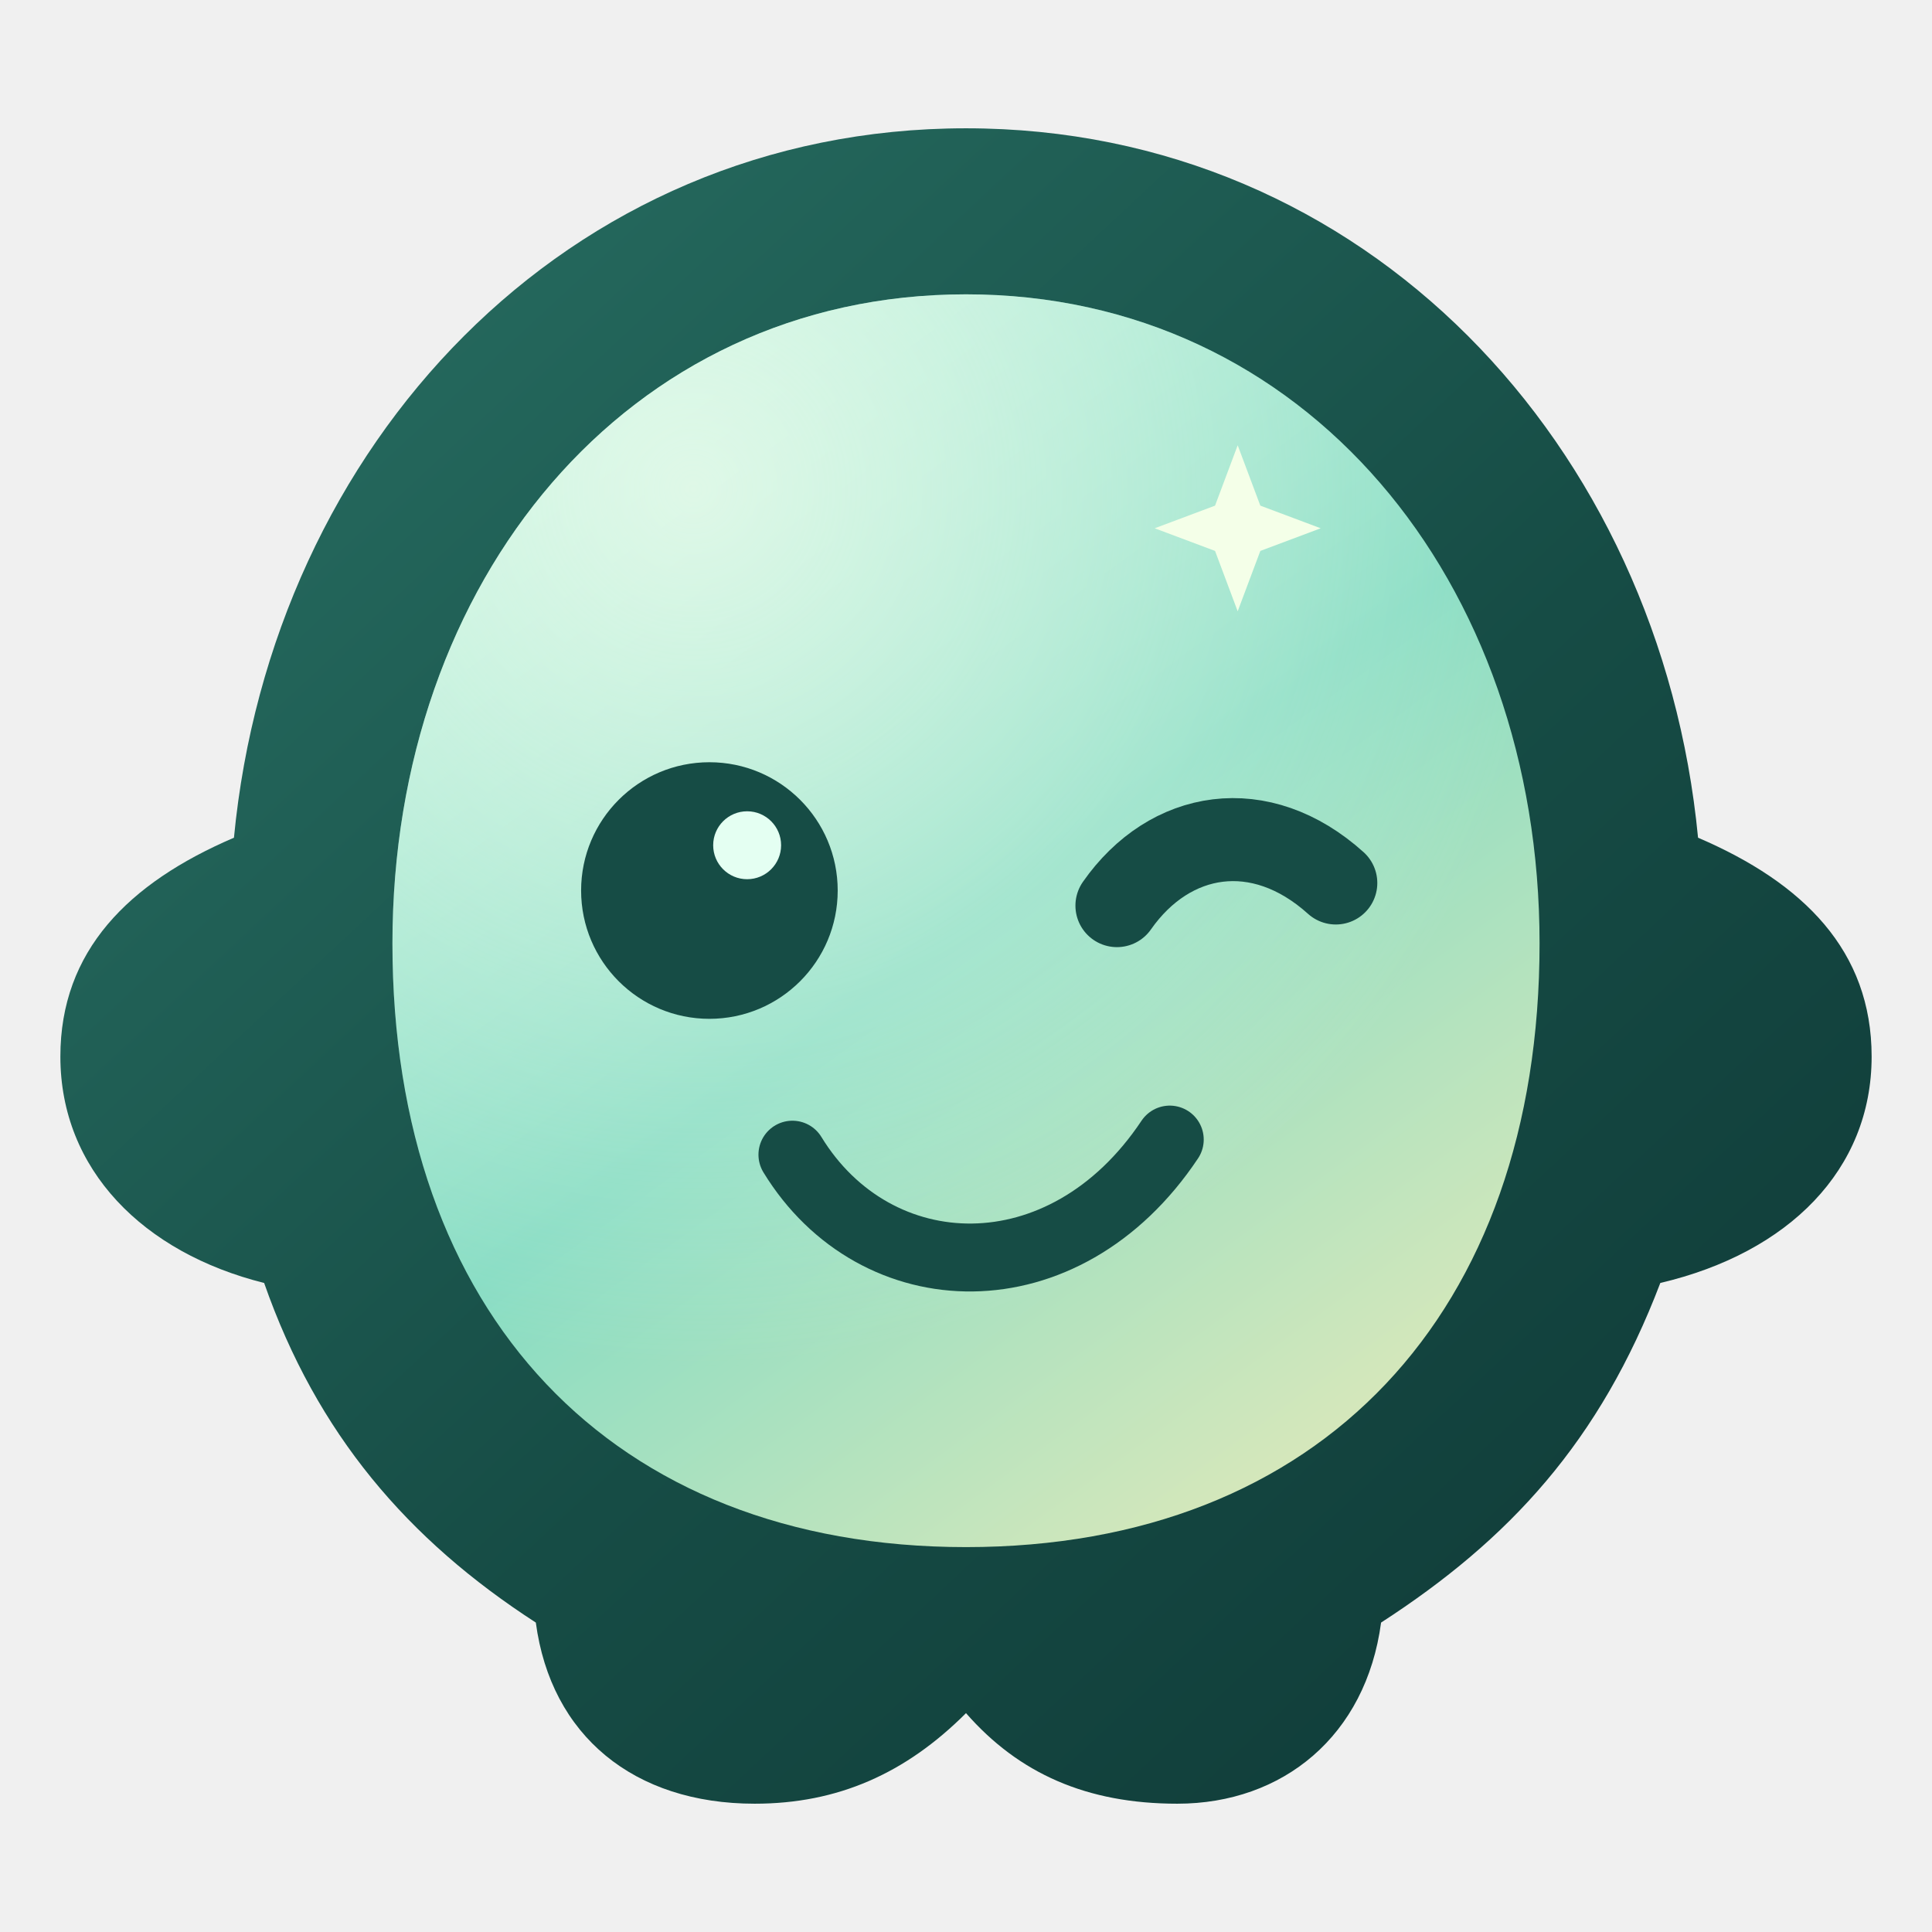
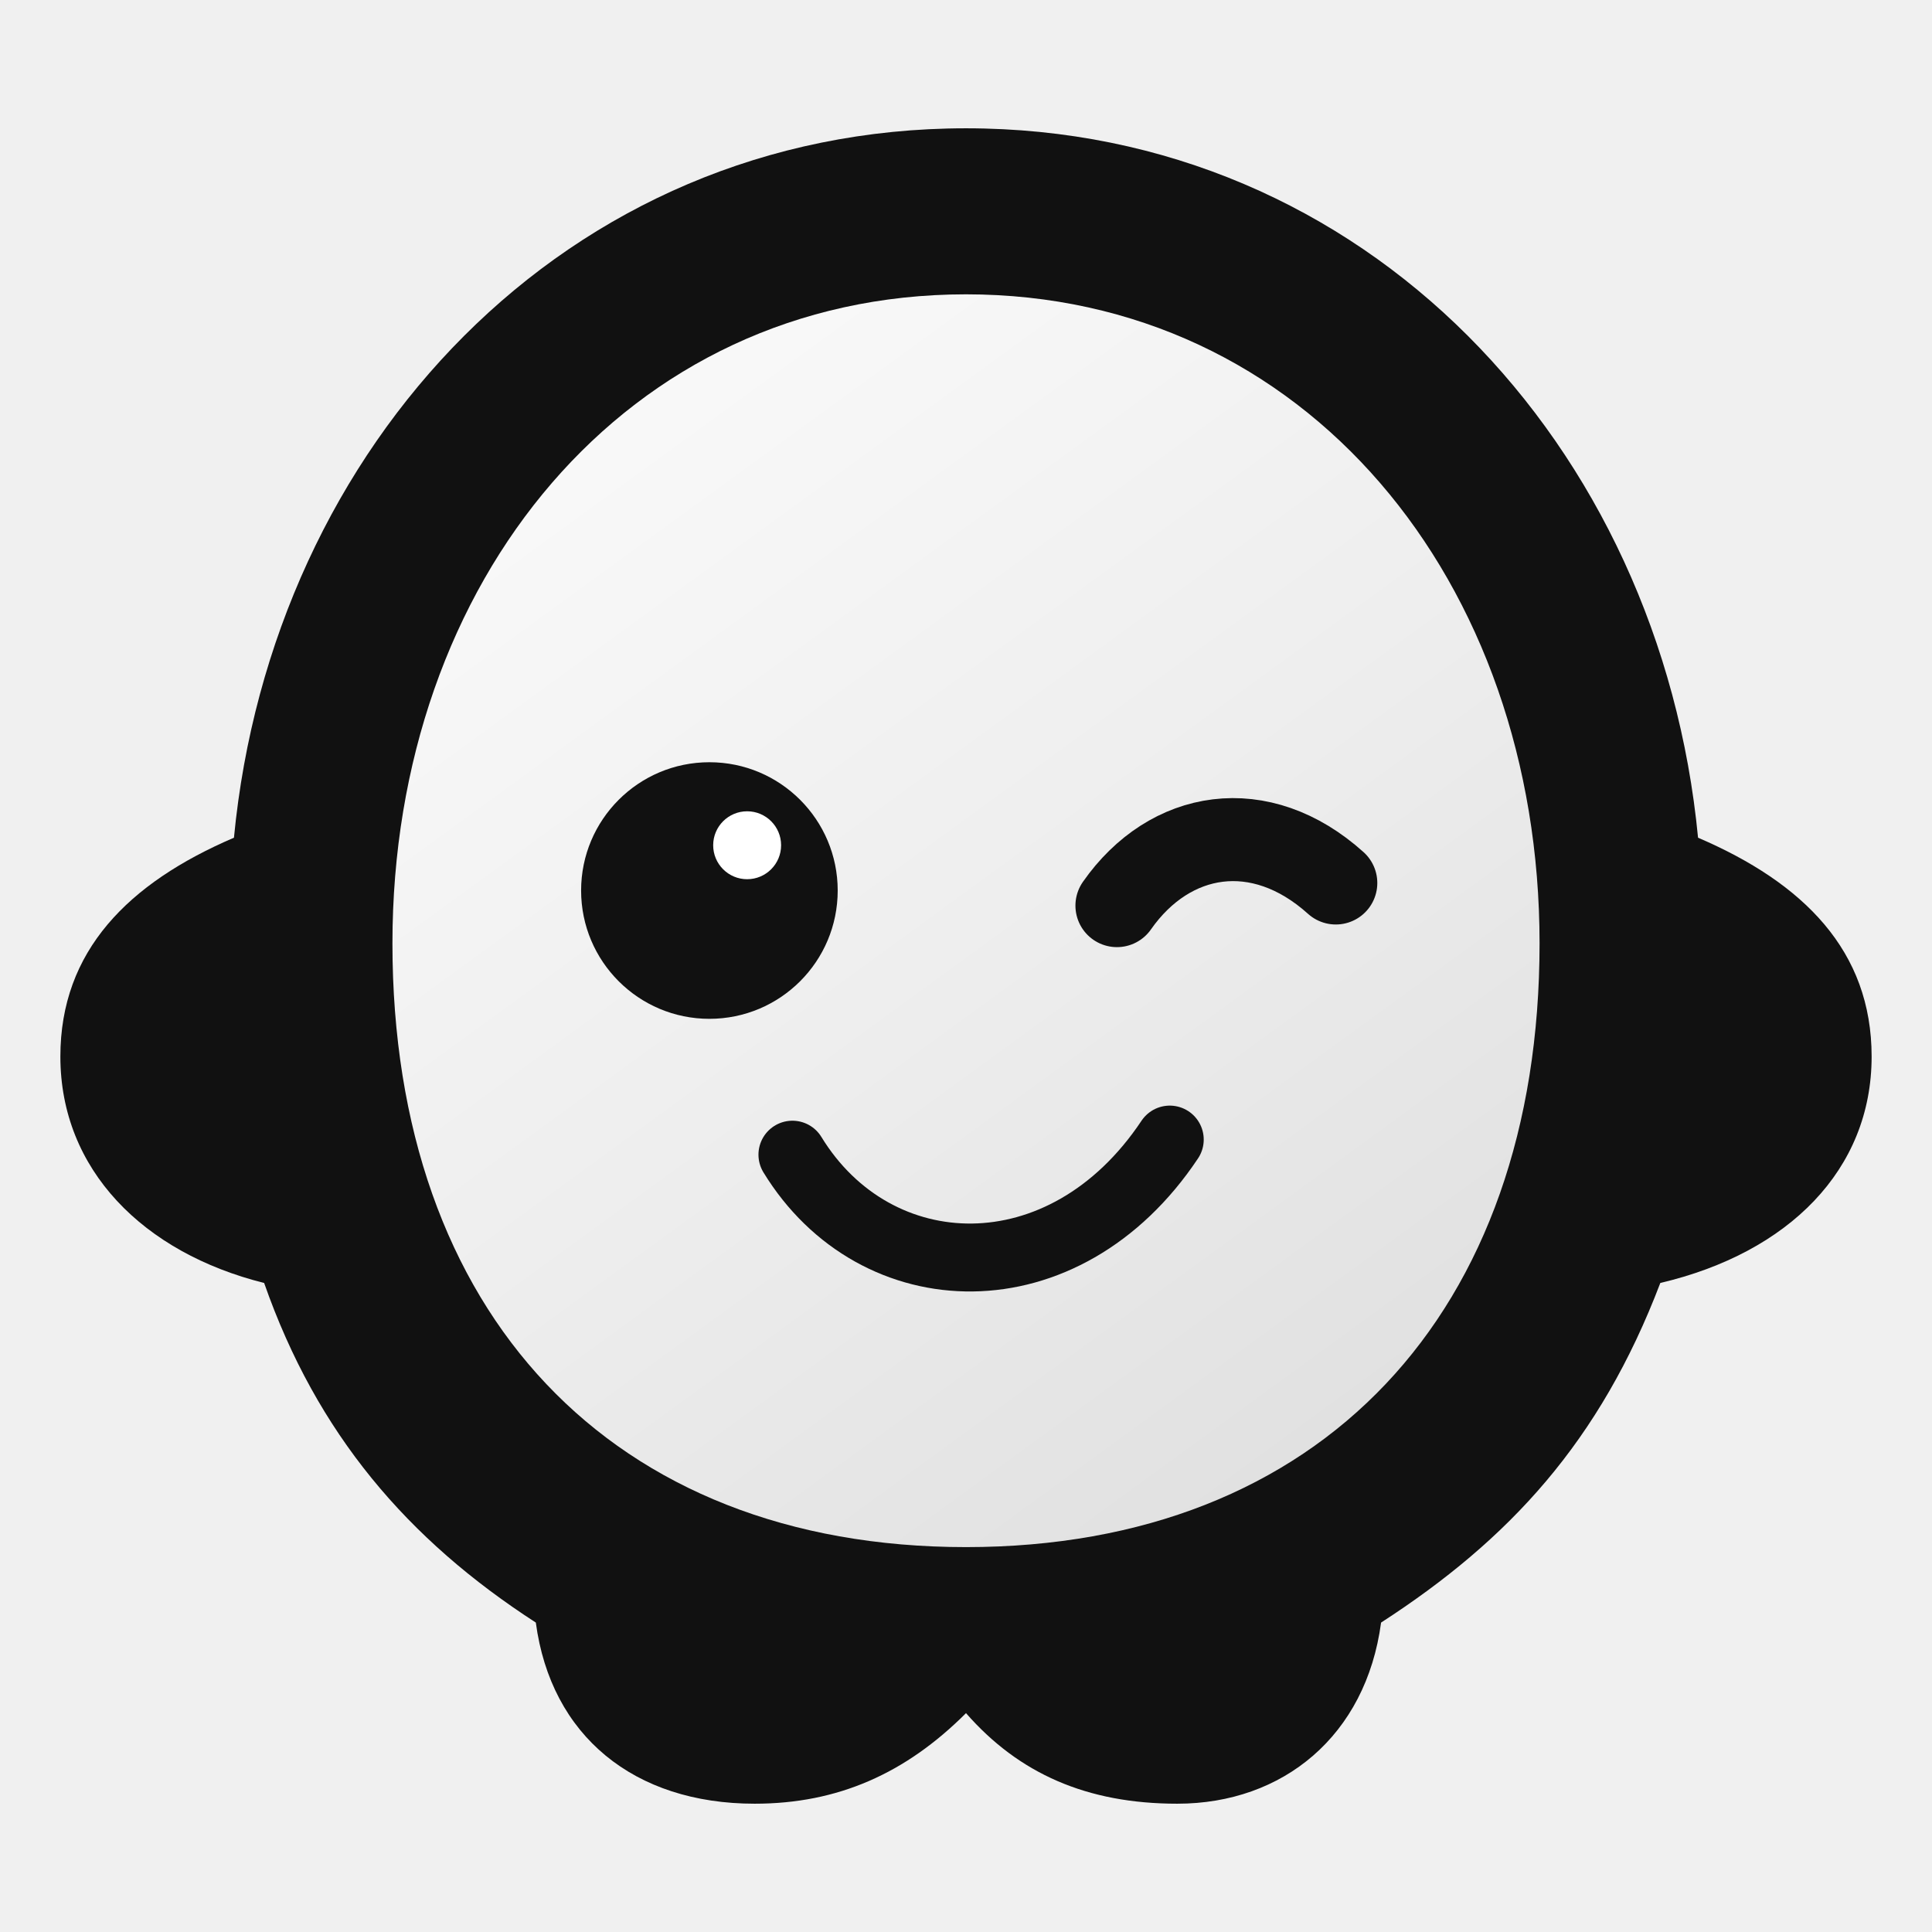
<svg xmlns="http://www.w3.org/2000/svg" width="256" height="256" viewBox="0 0 256 256" fill="none" role="img" aria-labelledby="title">
  <defs>
-     <linearGradient id="shell" x1="30" y1="32" x2="214" y2="229" gradientUnits="userSpaceOnUse">
-       <stop stop-color="#276D61" />
-       <stop offset=".58" stop-color="#164C45" />
-       <stop offset="1" stop-color="#103C39" />
+     <linearGradient id="face" x1="73" y1="47" x2="188" y2="205" gradientUnits="userSpaceOnUse">
+       <stop stop-color="#FAFAFA" />
+       <stop offset=".48" stop-color="#EEEEEE" />
+       <stop offset="1" stop-color="#DEDEDE" />
    </linearGradient>
-     <linearGradient id="face" x1="73" y1="47" x2="188" y2="205" gradientUnits="userSpaceOnUse">
-       <stop stop-color="#B8EFDC" />
-       <stop offset=".48" stop-color="#86DCC3" />
-       <stop offset="1" stop-color="#E7EAB9" />
-     </linearGradient>
-     <radialGradient id="glow" cx="0" cy="0" r="1" gradientTransform="translate(92 65) rotate(70) scale(116 114)" gradientUnits="userSpaceOnUse">
-       <stop stop-color="#F7FFF0" stop-opacity=".68" />
-       <stop offset="1" stop-color="#F7FFF0" stop-opacity="0" />
-     </radialGradient>
  </defs>
-   <path d="M128 17C181 17 220 59 225 111C239 117 248 126 248 140C248 155 237 166 220 170C212 191 200 204 183 215C181 230 170 239 156 239C144 239 135 235 128 227C120 235 111 239 100 239C84 239 73 230 71 215C54 204 42 190 35 170C19 166 8 155 8 140C8 126 17 117 31 111C36 59 75 17 128 17Z" fill="url(#shell)" />
+   <path d="M128 17C181 17 220 59 225 111C239 117 248 126 248 140C248 155 237 166 220 170C212 191 200 204 183 215C181 230 170 239 156 239C144 239 135 235 128 227C120 235 111 239 100 239C84 239 73 230 71 215C54 204 42 190 35 170C19 166 8 155 8 140C8 126 17 117 31 111C36 59 75 17 128 17Z" fill="#111111" />
  <path d="M128 39C173 39 204 77 204 125C204 174 175 205 128 205C81 205 52 174 52 125C52 77 83 39 128 39Z" fill="url(#face)" />
-   <path d="M128 39C173 39 204 77 204 125C204 174 175 205 128 205C81 205 52 174 52 125C52 77 83 39 128 39Z" fill="url(#glow)" />
-   <circle cx="94" cy="118" r="17" fill="#164C45" />
-   <circle cx="99" cy="112" r="4.5" fill="#E4FFF2" />
-   <path d="M148 120C155 110 167 108 177 117" stroke="#164C45" stroke-width="11" stroke-linecap="round" />
-   <path d="M105 153C116 171 141 172 155 151" stroke="#164C45" stroke-width="9" stroke-linecap="round" />
-   <path d="M164 59L167 67L175 70L167 73L164 81L161 73L153 70L161 67Z" fill="#F4FFE8" />
+   <circle cx="94" cy="118" r="17" fill="#111111" />
+   <circle cx="99" cy="112" r="4.5" fill="#FFFFFF" />
+   <path d="M148 120C155 110 167 108 177 117" stroke="#111111" stroke-width="11" stroke-linecap="round" />
+   <path d="M105 153C116 171 141 172 155 151" stroke="#111111" stroke-width="9" stroke-linecap="round" />
</svg>
